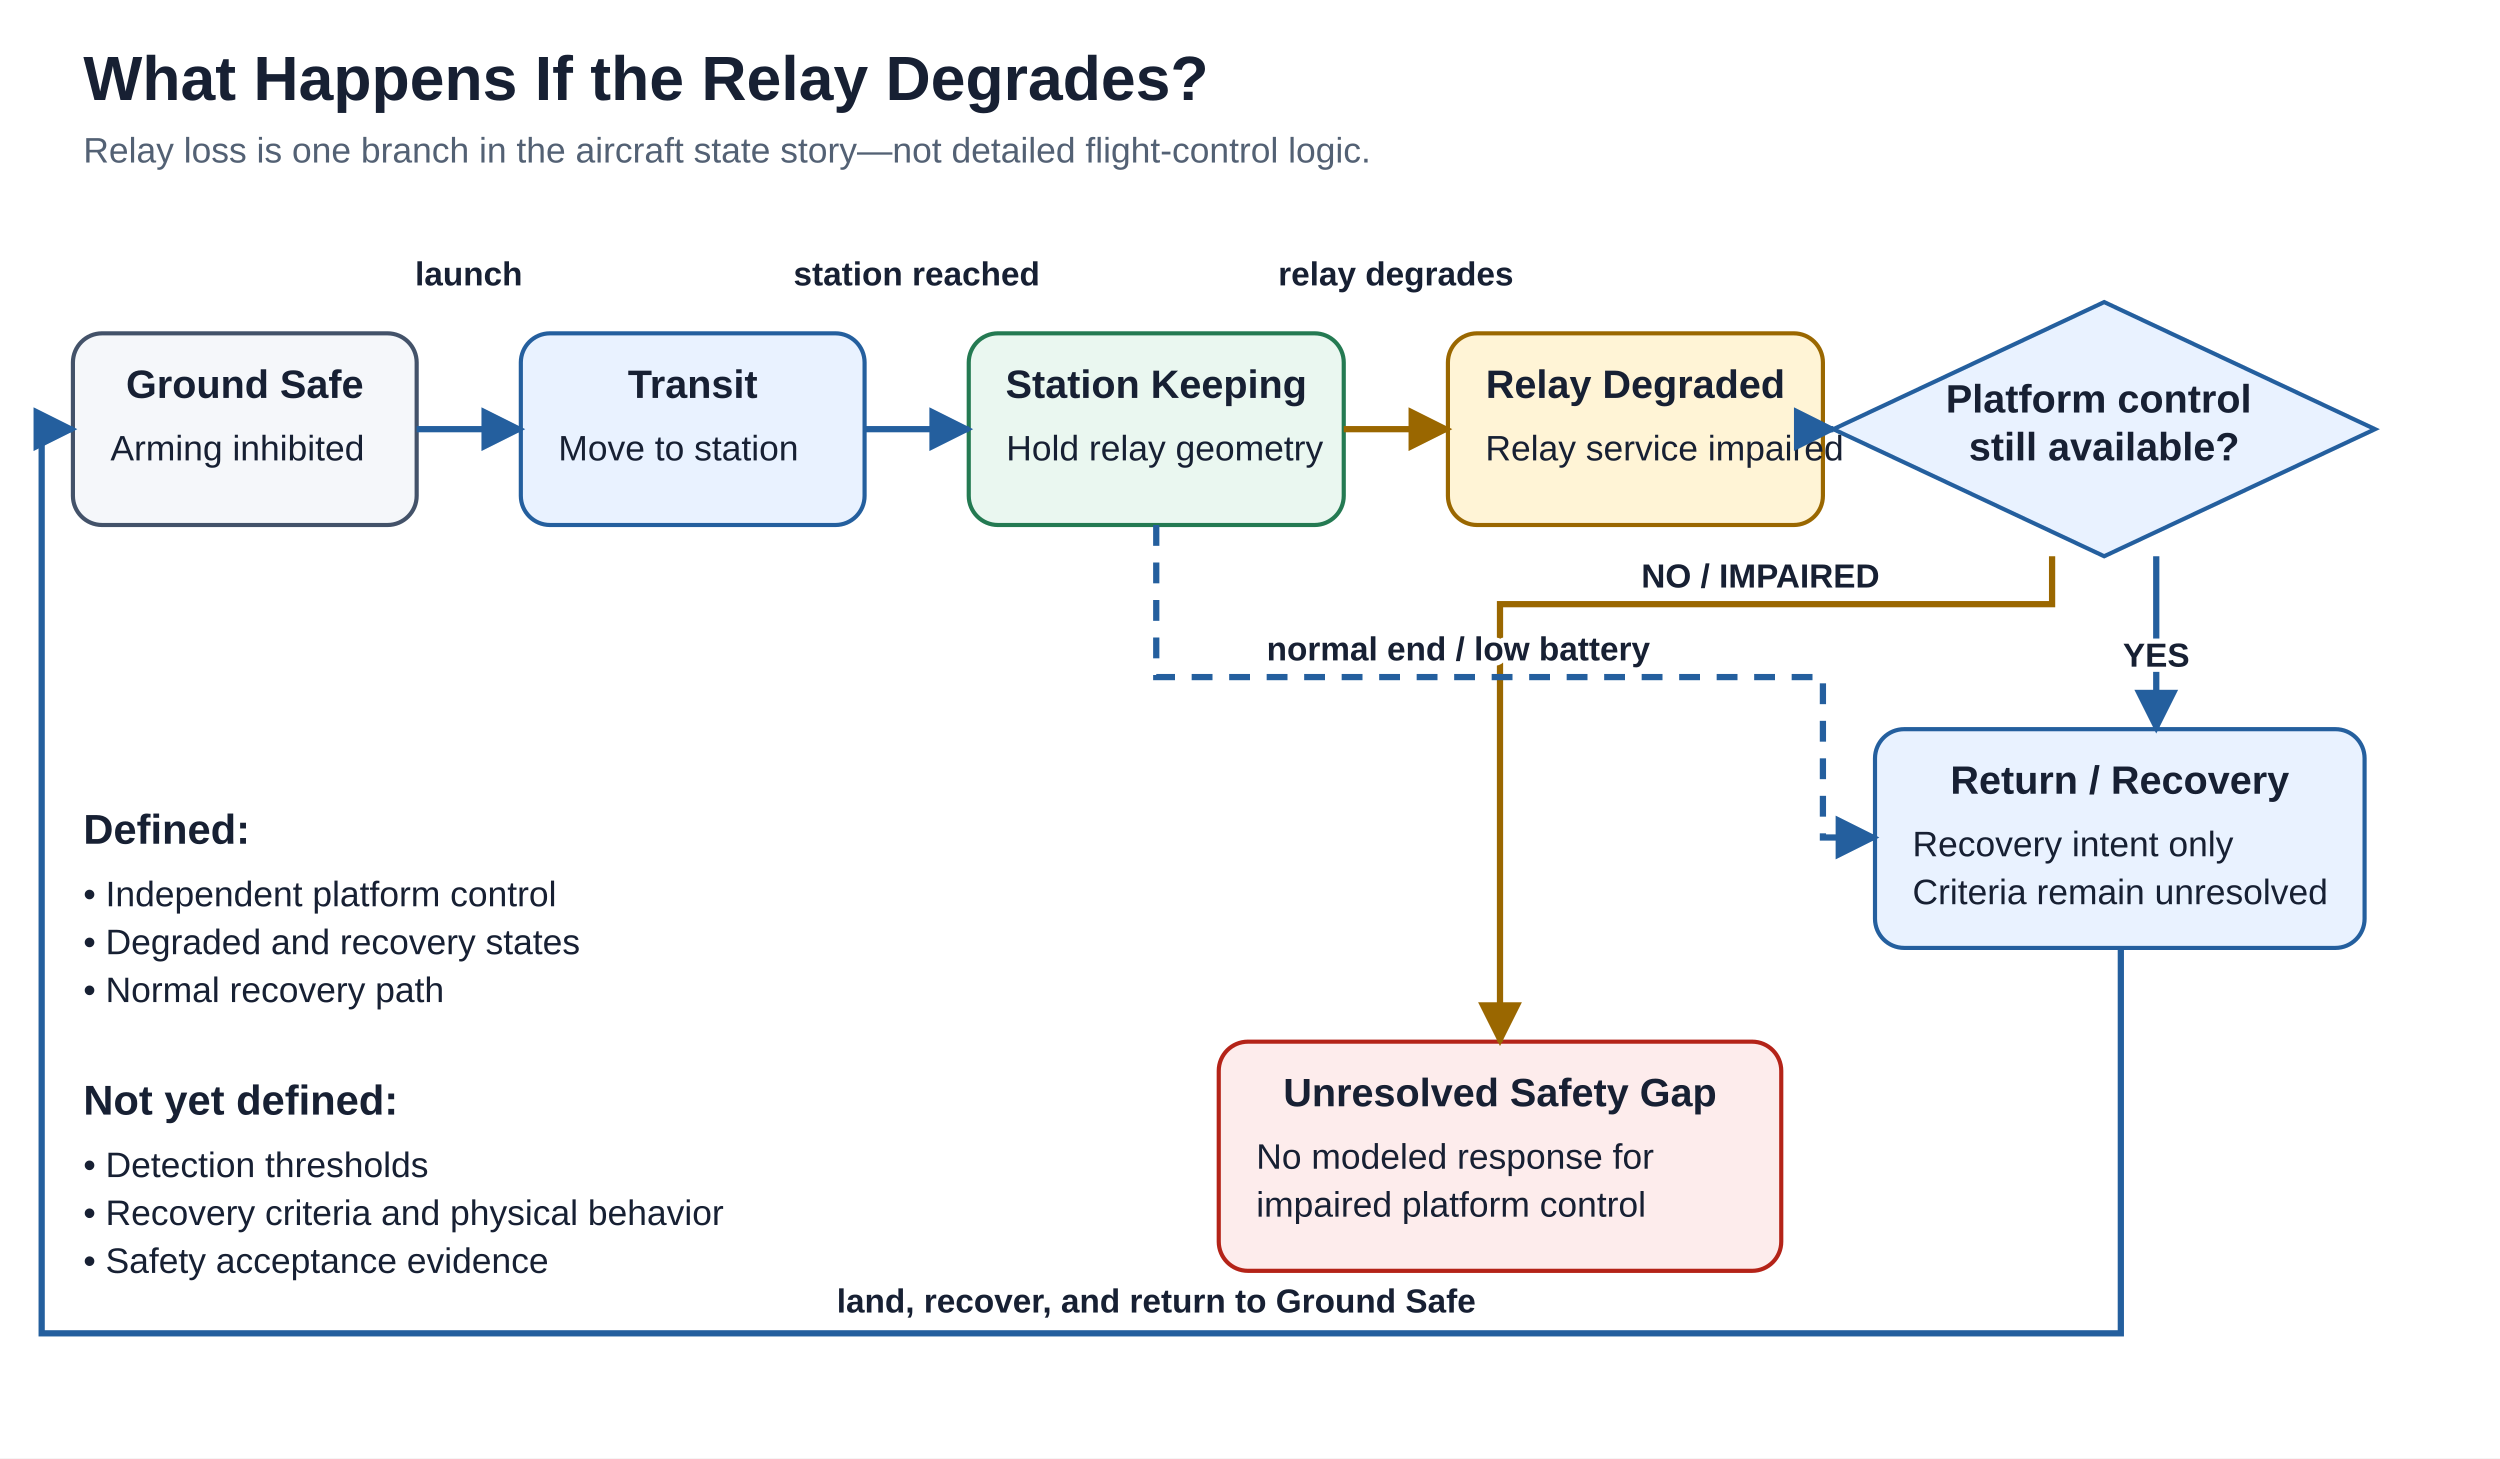
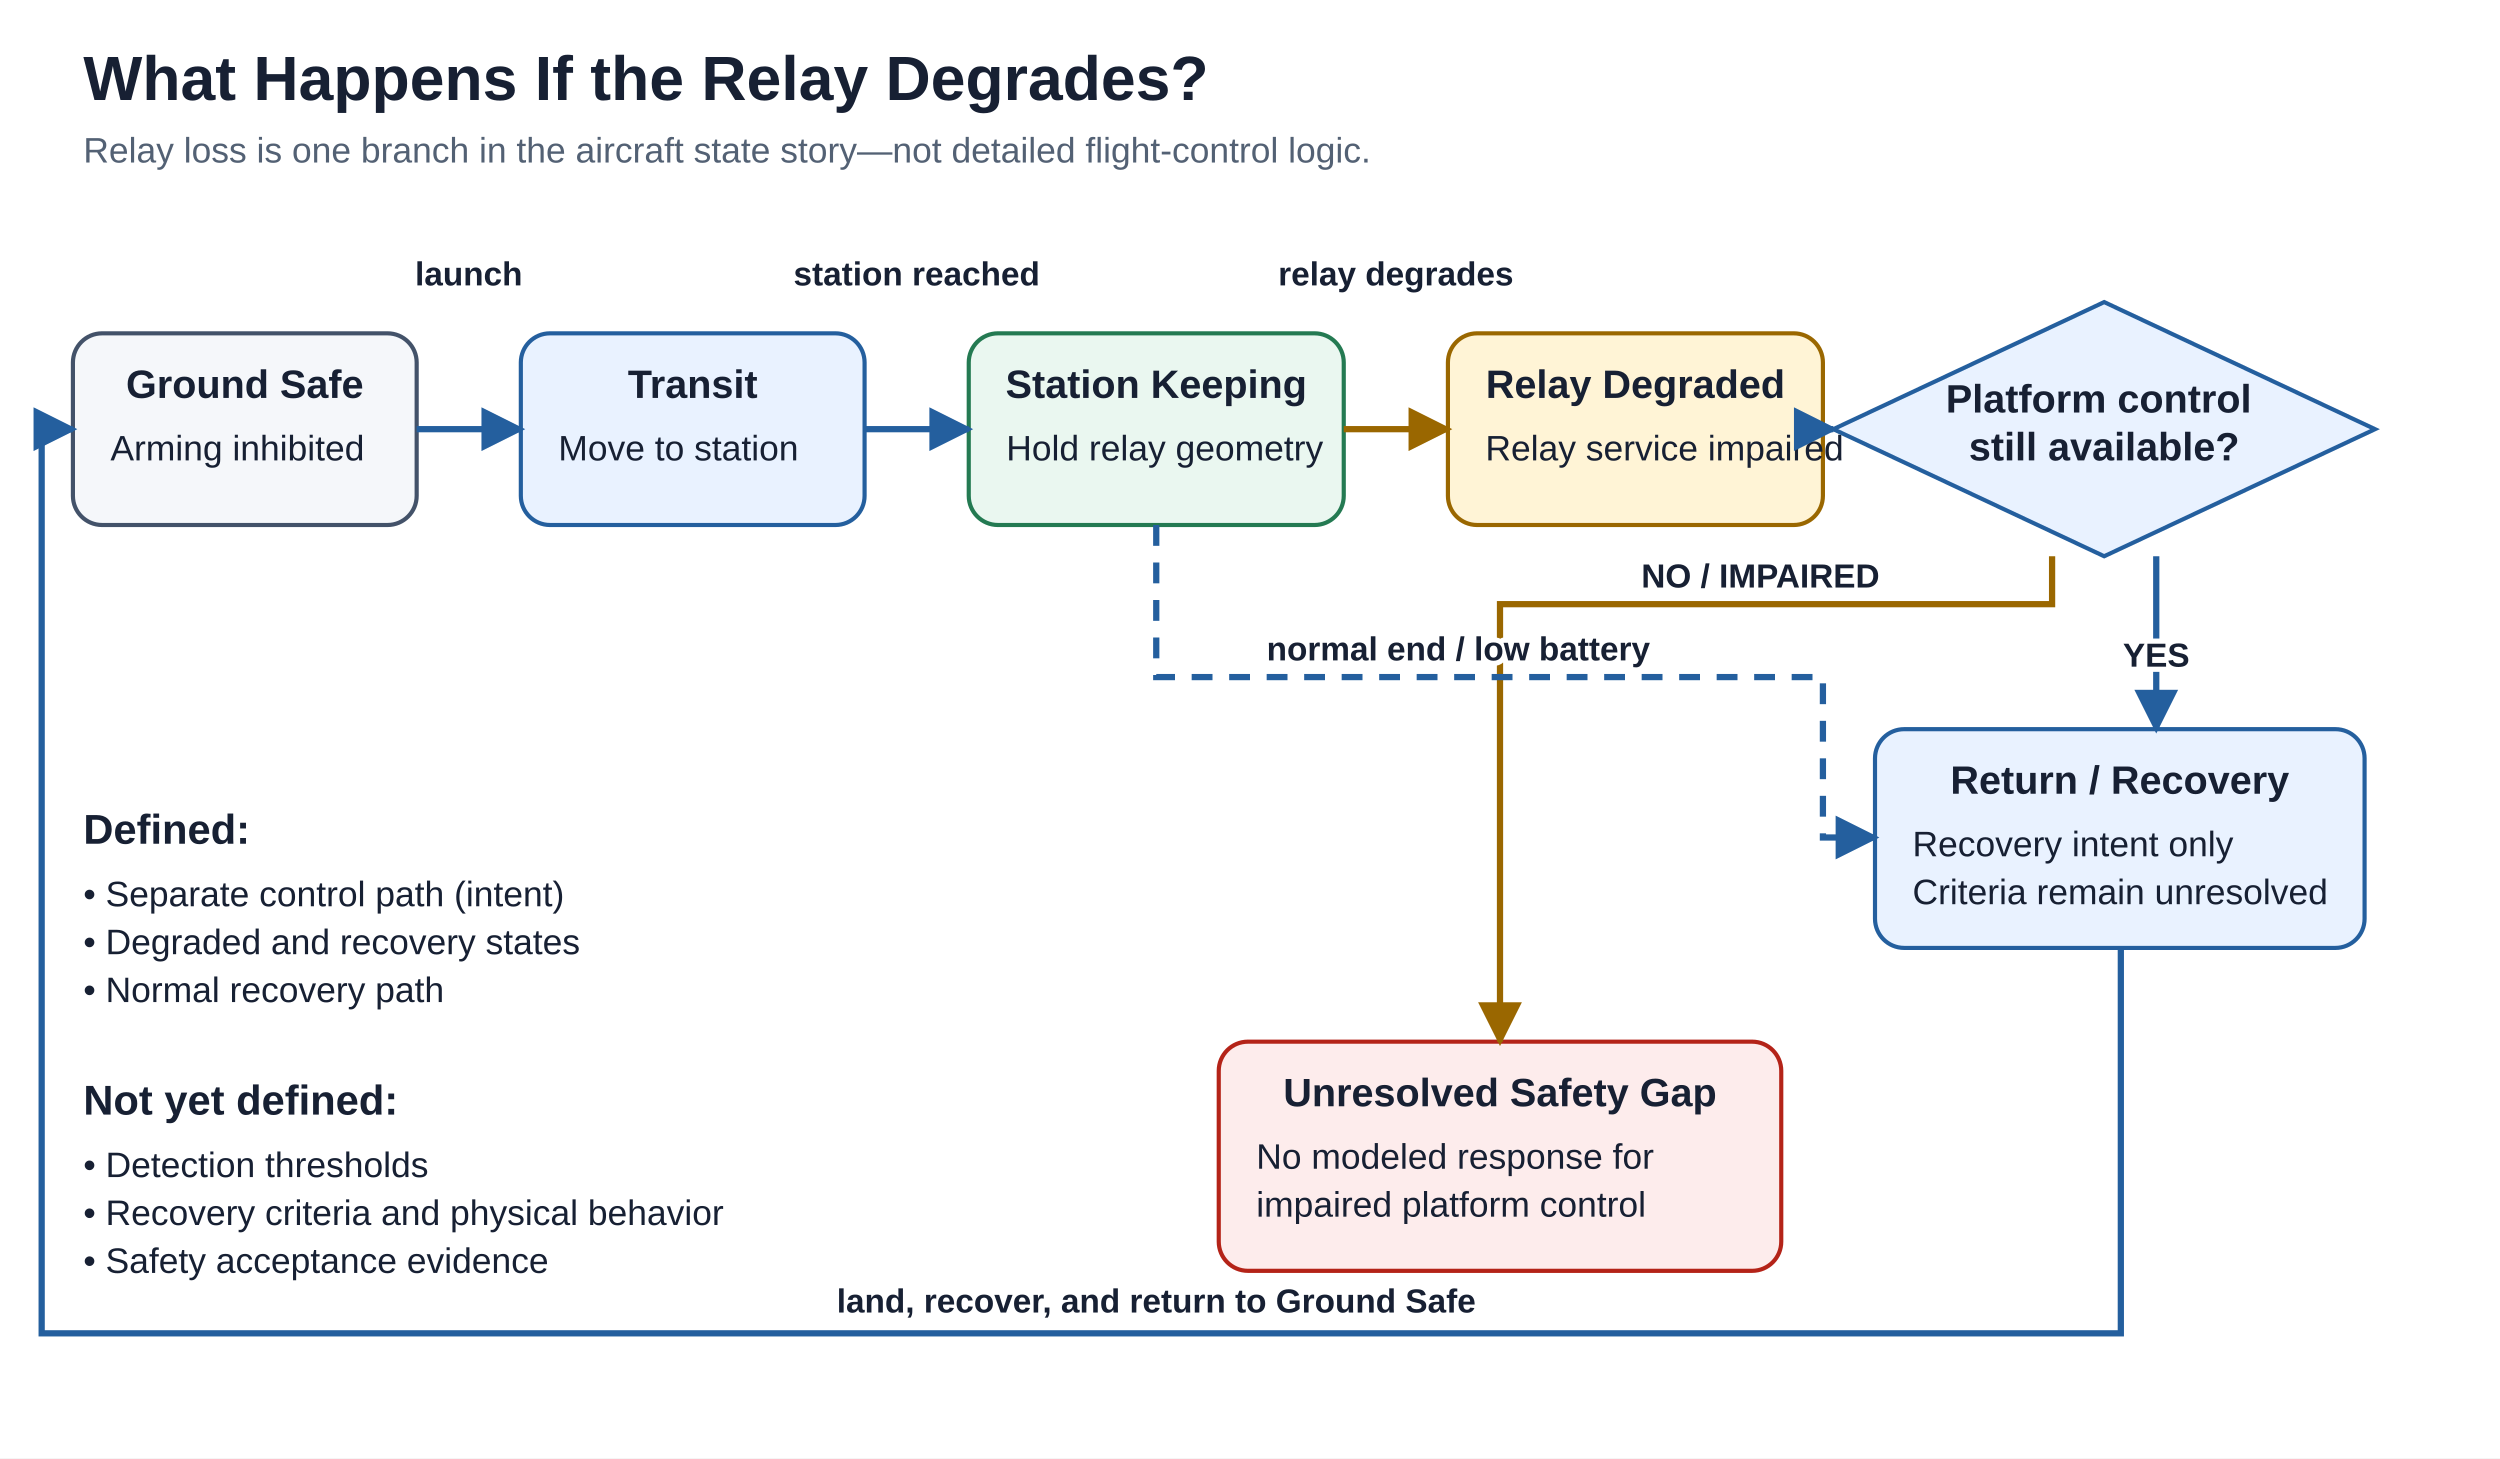
<svg xmlns="http://www.w3.org/2000/svg" width="1200" height="700" viewBox="0 0 1200 700" role="img" aria-labelledby="title desc">
  <defs>
    <marker id="arrow-neutral" viewBox="0 0 10 10" refX="9" refY="5" markerWidth="7" markerHeight="7" orient="auto-start-reverse">
      <path d="M 0 0 L 10 5 L 0 10 z" fill="#435269" />
    </marker>
    <marker id="arrow-blue" viewBox="0 0 10 10" refX="9" refY="5" markerWidth="7" markerHeight="7" orient="auto-start-reverse">
      <path d="M 0 0 L 10 5 L 0 10 z" fill="#245f9e" />
    </marker>
    <marker id="arrow-green" viewBox="0 0 10 10" refX="9" refY="5" markerWidth="7" markerHeight="7" orient="auto-start-reverse">
      <path d="M 0 0 L 10 5 L 0 10 z" fill="#247a52" />
    </marker>
    <marker id="arrow-amber" viewBox="0 0 10 10" refX="9" refY="5" markerWidth="7" markerHeight="7" orient="auto-start-reverse">
      <path d="M 0 0 L 10 5 L 0 10 z" fill="#9a6700" />
    </marker>
  </defs>
  <style>
  text { font-family: Arial, Helvetica, sans-serif; fill: #172033; }
  .title { font-size: 30px; font-weight: 700; }
  .subtitle { font-size: 17px; fill: #536174; }
  .section { font-size: 20px; font-weight: 700; }
  .box-title { font-size: 19px; font-weight: 700; }
  .body { font-size: 17px; }
  .small { font-size: 15px; fill: #536174; }
  .edge-label { font-size: 16px; font-weight: 700; paint-order: stroke; stroke: #ffffff; stroke-width: 5px; stroke-linejoin: round; }
  .box { stroke: #435269; stroke-width: 2; fill: #f5f7fa; }
  .box.blue { fill: #e9f2ff; stroke: #245f9e; }
  .box.green { fill: #eaf7f0; stroke: #247a52; }
  .box.amber { fill: #fff4d6; stroke: #9a6700; }
  .box.red { fill: #fdecec; stroke: #b42318; }
  .box.white { fill: #ffffff; }
  .box.future { fill: #ffffff; stroke: #6b7280; stroke-dasharray: 9 7; }
  .platform { fill: #f4f7fb; stroke: #26364d; stroke-width: 2.5; }
  .chip { fill: #ffffff; stroke: #8a97a8; stroke-width: 1.5; }
  .chip.blue { fill: #e9f2ff; stroke: #245f9e; }
  .chip-title { font-size: 16px; font-weight: 700; }
  .payload-black { fill: #26364d; stroke: #172033; stroke-width: 3; }
  .payload-title { font-size: 20px; font-weight: 700; fill: #ffffff; }
  .payload-body { font-size: 16px; fill: #eef3f8; }
  .current-zone { fill: #f2f7ff; stroke: #245f9e; stroke-width: 2.5; }
  .boundary { fill: #ffffff; stroke: #26364d; stroke-width: 3; }
  .group { fill: #f8fafc; stroke: #8a97a8; stroke-width: 1.5; }
  .arrow { stroke: #435269; stroke-width: 3; fill: none; }
  .arrow.blue { stroke: #245f9e; }
  .arrow.green { stroke: #247a52; }
  .arrow.amber { stroke: #9a6700; }
  .arrow.dashed { stroke-dasharray: 10 8; }
  .lane { stroke: #cbd3dd; stroke-width: 1.5; }
  .divider { stroke: #8a97a8; stroke-width: 2; stroke-dasharray: 8 7; }
</style>
  <rect width="1200" height="700" fill="#ffffff" />
  <text x="40" y="48" class="title" text-anchor="start">
    <tspan x="40" dy="0">What Happens If the Relay Degrades?</tspan>
  </text>
  <text x="40" y="78" class="subtitle" text-anchor="start">
    <tspan x="40" dy="0">Relay loss is one branch in the aircraft state story—not detailed flight-control logic.</tspan>
  </text>
  <rect x="35" y="160" width="165" height="92" rx="14" class="box neutral" />
  <text x="117.5" y="191" class="box-title" text-anchor="middle">
    <tspan x="117.5" dy="0">Ground Safe</tspan>
  </text>
  <text x="53" y="221" class="body" text-anchor="start">
    <tspan x="53" dy="0">Arming inhibited</tspan>
  </text>
  <rect x="250" y="160" width="165" height="92" rx="14" class="box blue" />
  <text x="332.5" y="191" class="box-title" text-anchor="middle">
    <tspan x="332.5" dy="0">Transit</tspan>
  </text>
  <text x="268" y="221" class="body" text-anchor="start">
    <tspan x="268" dy="0">Move to station</tspan>
  </text>
  <rect x="465" y="160" width="180" height="92" rx="14" class="box green" />
  <text x="555.0" y="191" class="box-title" text-anchor="middle">
    <tspan x="555.0" dy="0">Station Keeping</tspan>
  </text>
  <text x="483" y="221" class="body" text-anchor="start">
    <tspan x="483" dy="0">Hold relay geometry</tspan>
  </text>
  <rect x="695" y="160" width="180" height="92" rx="14" class="box amber" />
  <text x="785.0" y="191" class="box-title" text-anchor="middle">
    <tspan x="785.0" dy="0">Relay Degraded</tspan>
  </text>
  <text x="713" y="221" class="body" text-anchor="start">
    <tspan x="713" dy="0">Relay service impaired</tspan>
  </text>
  <polygon points="1010,145 1140,206 1010,267 880,206" class="box blue" />
  <text x="1010" y="198" class="box-title" text-anchor="middle">
    <tspan x="1010" dy="0">Platform control</tspan>
    <tspan x="1010" dy="23">still available?</tspan>
  </text>
  <text x="225" y="137" class="edge-label" text-anchor="middle">
    <tspan x="225" dy="0">launch</tspan>
  </text>
  <text x="440" y="137" class="edge-label" text-anchor="middle">
    <tspan x="440" dy="0">station reached</tspan>
  </text>
  <text x="670" y="137" class="edge-label" text-anchor="middle">
    <tspan x="670" dy="0">relay degrades</tspan>
  </text>
  <line x1="200" y1="206" x2="250" y2="206" class="arrow blue" marker-end="url(#arrow-blue)" />
  <line x1="415" y1="206" x2="465" y2="206" class="arrow blue" marker-end="url(#arrow-blue)" />
  <line x1="645" y1="206" x2="695" y2="206" class="arrow amber" marker-end="url(#arrow-amber)" />
  <line x1="875" y1="206" x2="880" y2="206" class="arrow blue" marker-end="url(#arrow-blue)" />
  <rect x="900" y="350" width="235" height="105" rx="14" class="box blue" />
  <text x="1017.5" y="381" class="box-title" text-anchor="middle">
    <tspan x="1017.5" dy="0">Return / Recovery</tspan>
  </text>
  <text x="918" y="411" class="body" text-anchor="start">
    <tspan x="918" dy="0">Recovery intent only</tspan>
    <tspan x="918" dy="23">Criteria remain unresolved</tspan>
  </text>
  <rect x="585" y="500" width="270" height="110" rx="14" class="box red" />
  <text x="720.0" y="531" class="box-title" text-anchor="middle">
    <tspan x="720.0" dy="0">Unresolved Safety Gap</tspan>
  </text>
  <text x="603" y="561" class="body" text-anchor="start">
    <tspan x="603" dy="0">No modeled response for</tspan>
    <tspan x="603" dy="23">impaired platform control</tspan>
  </text>
  <line x1="1035" y1="267" x2="1035" y2="350" class="arrow blue" marker-end="url(#arrow-blue)" />
  <text x="1035.0" y="320" class="edge-label" text-anchor="middle">YES</text>
  <path d="M 985 267 L 985 290 L 720 290 L 720 500" class="arrow amber" marker-end="url(#arrow-amber)" />
  <text x="845" y="282" class="edge-label" text-anchor="middle">
    <tspan x="845" dy="0">NO / IMPAIRED</tspan>
  </text>
  <path d="M 555 252 L 555 325 L 875 325 L 875 402 L 900 402" class="arrow blue dashed" marker-end="url(#arrow-blue)" />
  <text x="700" y="317" class="edge-label" text-anchor="middle">
    <tspan x="700" dy="0">normal end / low battery</tspan>
  </text>
  <path d="M 1018 455 V 640 H 20 V 206 H 35" class="arrow blue" marker-end="url(#arrow-blue)" />
  <text x="555" y="630" class="edge-label" text-anchor="middle">
    <tspan x="555" dy="0">land, recover, and return to Ground Safe</tspan>
  </text>
  <text x="40" y="405" class="section" text-anchor="start">
    <tspan x="40" dy="0">Defined:</tspan>
  </text>
  <text x="40" y="435" class="body" text-anchor="start">
-     <tspan x="40" dy="0">• Independent platform control</tspan>
+     <tspan x="40" dy="0">• Separate control path (intent)</tspan>
    <tspan x="40" dy="23">• Degraded and recovery states</tspan>
    <tspan x="40" dy="23">• Normal recovery path</tspan>
  </text>
  <text x="40" y="535" class="section" text-anchor="start">
    <tspan x="40" dy="0">Not yet defined:</tspan>
  </text>
  <text x="40" y="565" class="body" text-anchor="start">
    <tspan x="40" dy="0">• Detection thresholds</tspan>
    <tspan x="40" dy="23">• Recovery criteria and physical behavior</tspan>
    <tspan x="40" dy="23">• Safety acceptance evidence</tspan>
  </text>
</svg>
